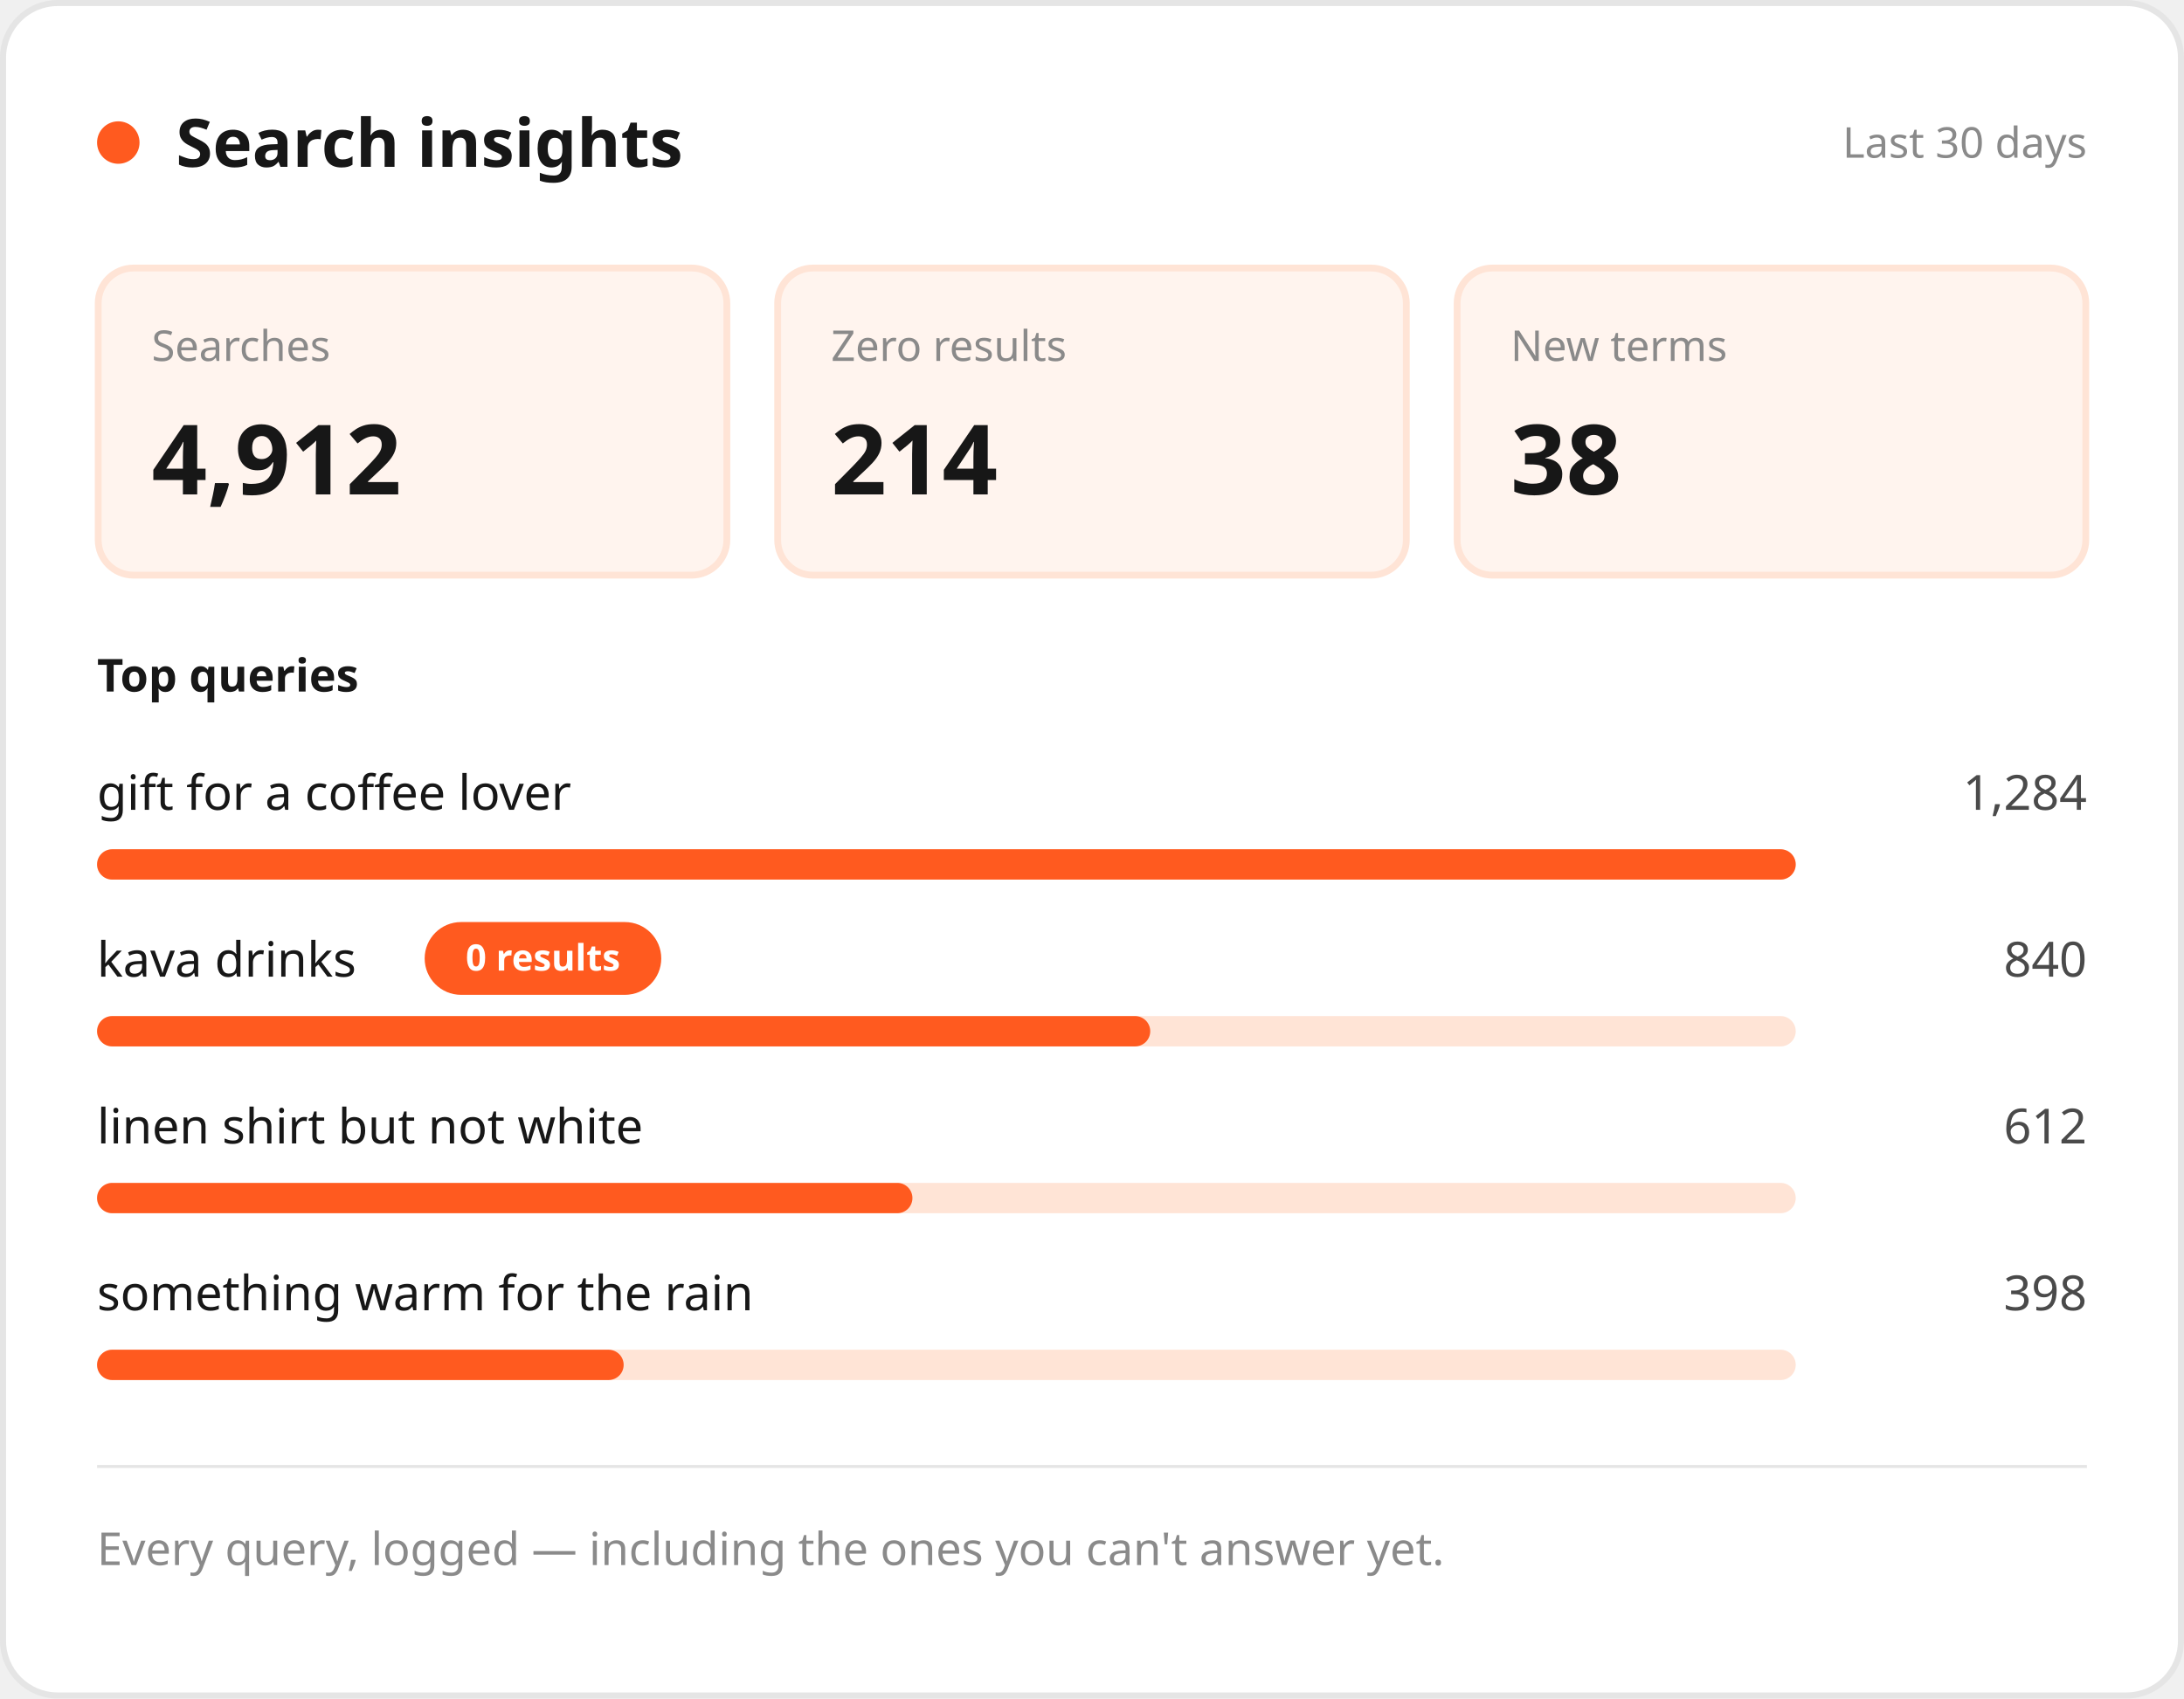
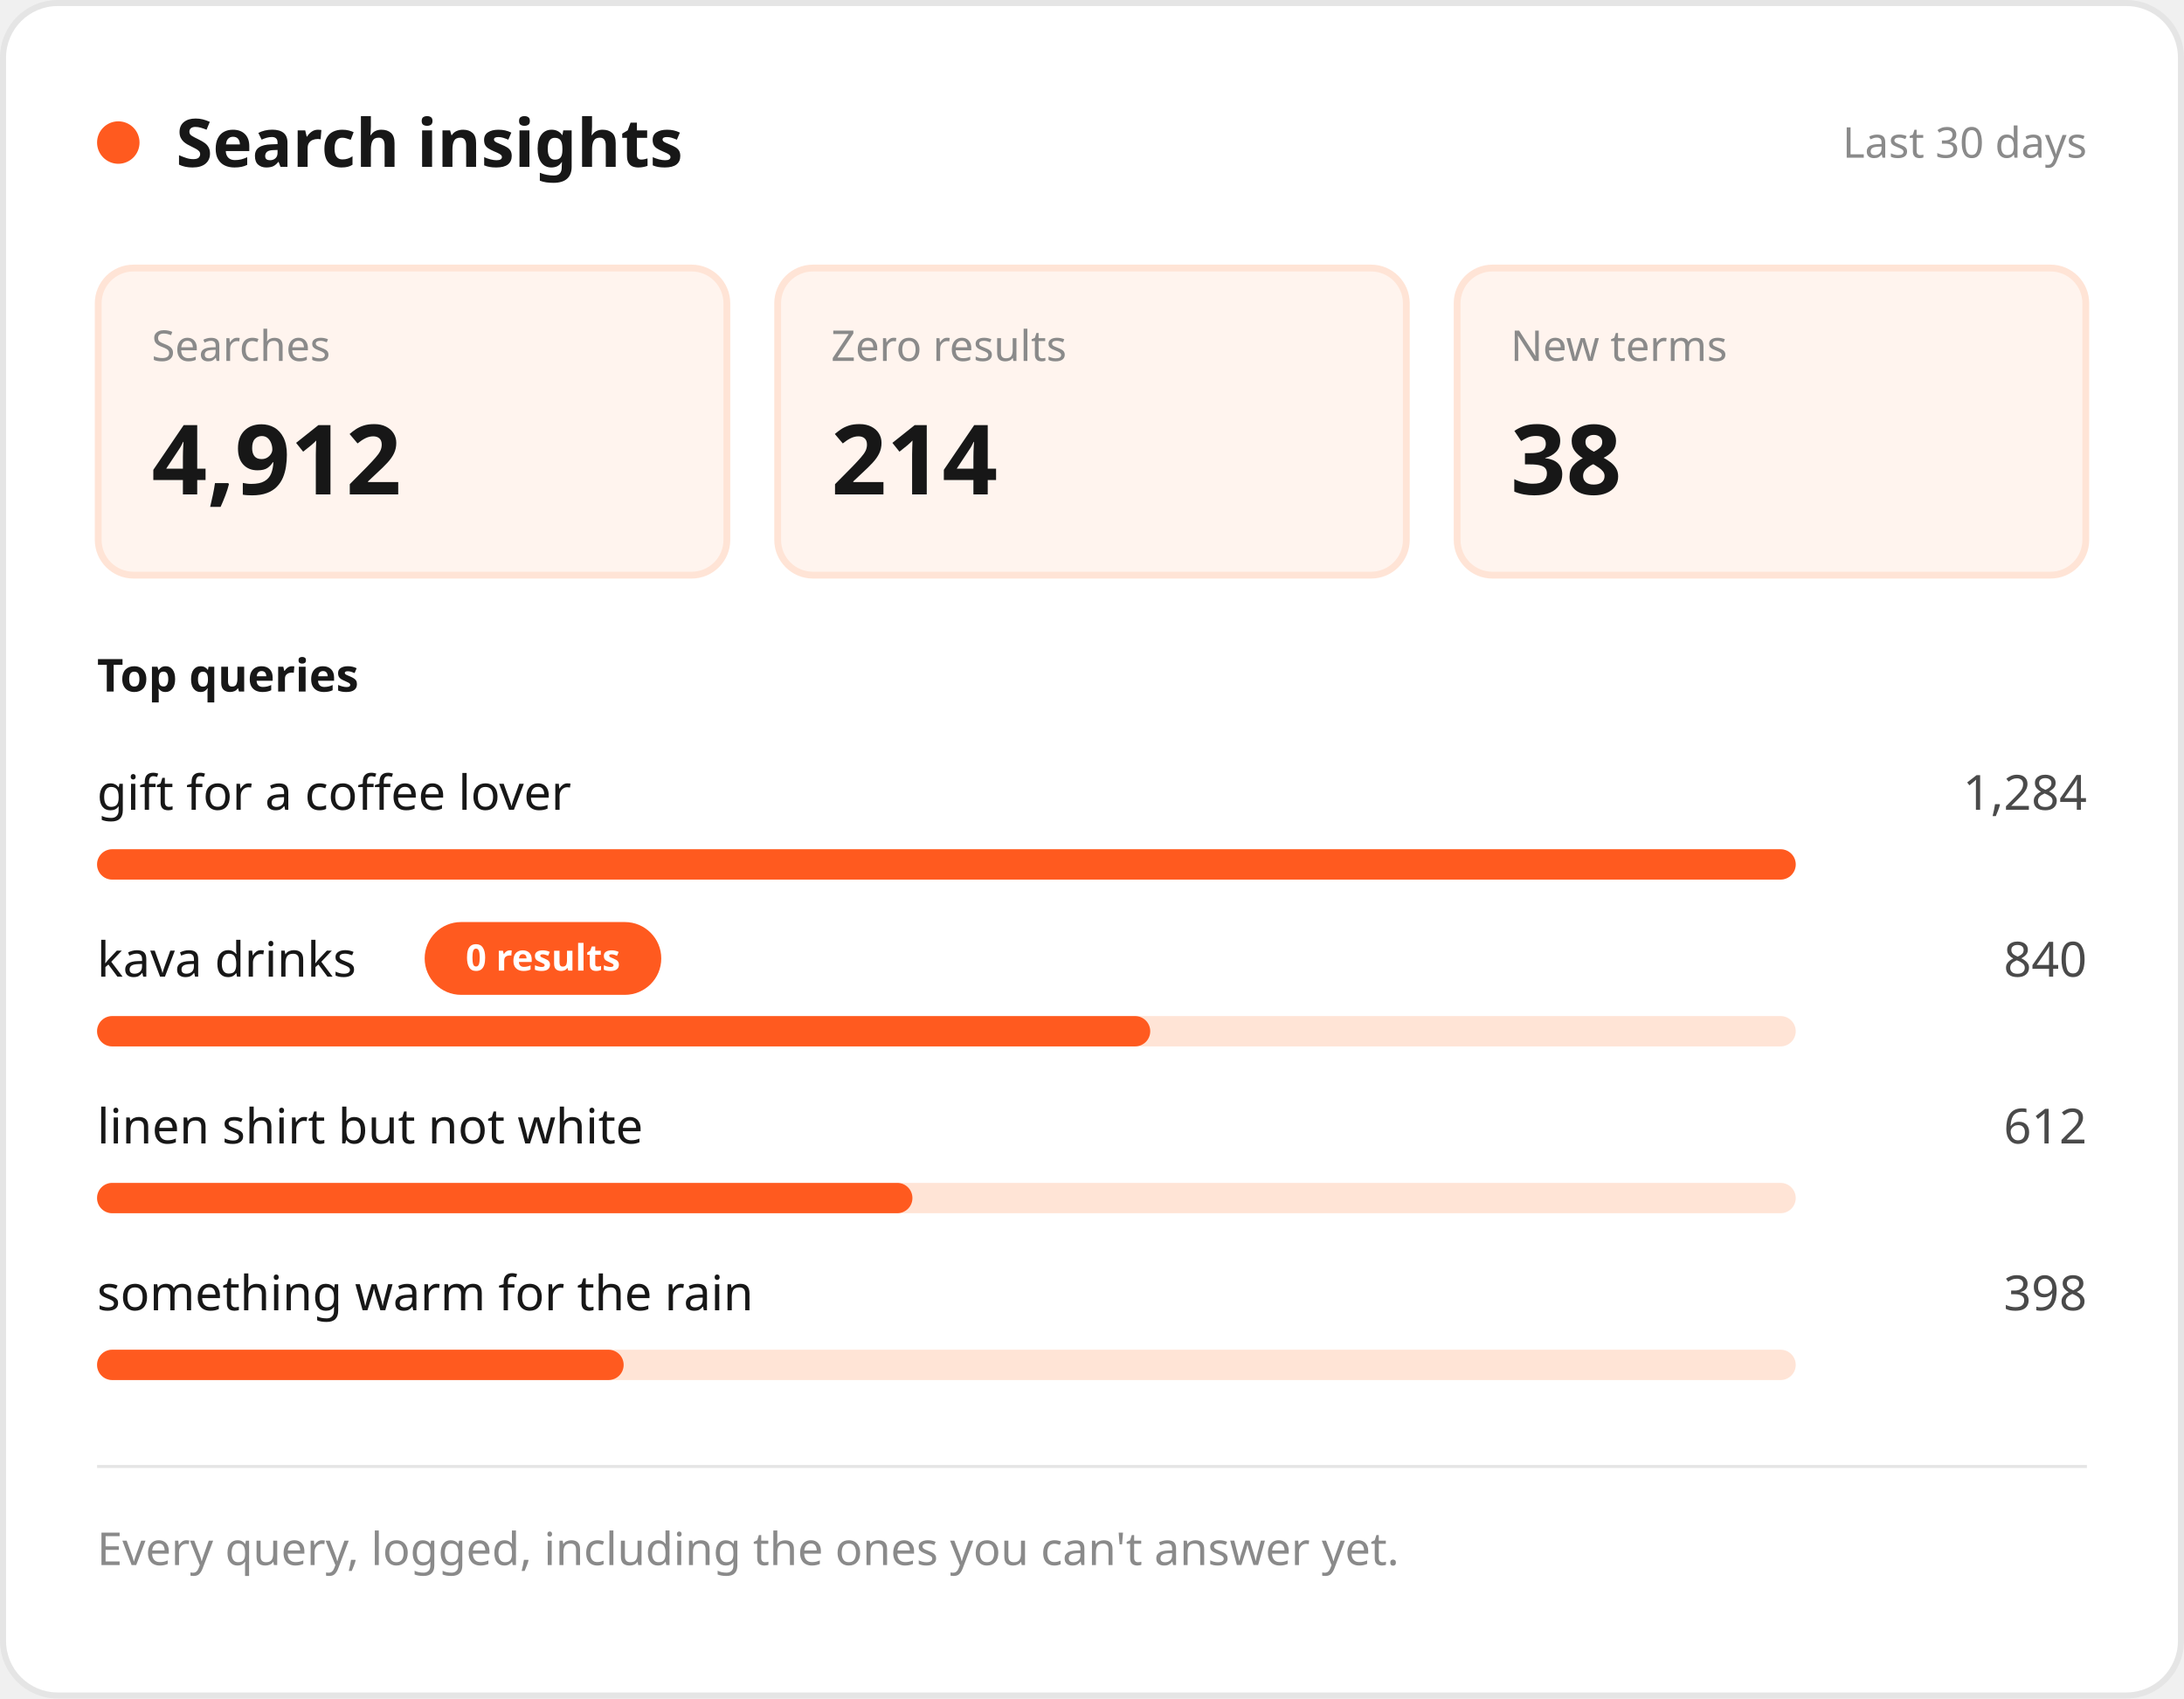
<svg xmlns="http://www.w3.org/2000/svg" viewBox="0 0 720 560" font-family="ui-sans-serif, system-ui, sans-serif">
  <rect x="1" y="1" width="718" height="558" rx="18" fill="#E5E5E5" stroke="#E5E5E5" stroke-width="2" />
  <rect x="2" y="2" width="716" height="556" rx="17" fill="#FFFFFF" />
  <circle cx="39" cy="47" r="7" fill="#FF5A1F" />
  <text x="58" y="55" fill="#171717" font-size="22" font-weight="600">Search insights</text>
  <text x="688" y="52" fill="#8A8A8A" font-size="14" text-anchor="end">Last 30 days</text>
  <g fill="#FFF4EE" stroke="#FFE4D6" stroke-width="1.5">
    <rect x="32" y="88" width="208" height="102" rx="12" fill="#FFE4D6" />
    <rect x="33.5" y="89.5" width="205" height="99" rx="10.5" stroke="none" />
    <rect x="256" y="88" width="208" height="102" rx="12" fill="#FFE4D6" />
    <rect x="257.5" y="89.5" width="205" height="99" rx="10.5" stroke="none" />
    <rect x="480" y="88" width="208" height="102" rx="12" fill="#FFE4D6" />
    <rect x="481.5" y="89.5" width="205" height="99" rx="10.5" stroke="none" />
  </g>
  <g fill="#8A8A8A" font-size="14">
    <text x="50" y="119">Searches</text>
    <text x="274" y="119">Zero results</text>
    <text x="498" y="119">New terms</text>
  </g>
  <g fill="#171717" font-size="32" font-weight="600">
    <text x="50" y="163">4,912</text>
    <text x="274" y="163">214</text>
    <text x="498" y="163">38</text>
  </g>
  <text x="32" y="228" fill="#171717" font-size="15" font-weight="600">Top queries</text>
  <g font-size="16">
    <g>
      <text x="32" y="267" fill="#171717">gift for a coffee lover</text>
      <text x="688" y="267" fill="#4A4A4A" text-anchor="end">1,284</text>
      <rect x="32" y="280" width="560" height="10" rx="5" fill="#FFE4D6" />
      <rect x="32" y="280" width="560" height="10" rx="5" fill="#FF5A1F" />
    </g>
    <g>
      <text x="32" y="322" fill="#171717">kava drinks</text>
      <rect x="140" y="304" width="78" height="24" rx="12" fill="#FF5A1F" />
      <text x="179" y="320" fill="#FFFFFF" font-size="12" font-weight="600" text-anchor="middle">0 results</text>
      <text x="688" y="322" fill="#4A4A4A" text-anchor="end">840</text>
      <rect x="32" y="335" width="560" height="10" rx="5" fill="#FFE4D6" />
      <rect x="32" y="335" width="347.2" height="10" rx="5" fill="#FF5A1F" />
    </g>
    <g>
      <text x="32" y="377" fill="#171717">linen shirt but not white</text>
      <text x="688" y="377" fill="#4A4A4A" text-anchor="end">612</text>
      <rect x="32" y="390" width="560" height="10" rx="5" fill="#FFE4D6" />
      <rect x="32" y="390" width="268.8" height="10" rx="5" fill="#FF5A1F" />
    </g>
    <g>
      <text x="32" y="432" fill="#171717">something warm for the rain</text>
      <text x="688" y="432" fill="#4A4A4A" text-anchor="end">398</text>
      <rect x="32" y="445" width="560" height="10" rx="5" fill="#FFE4D6" />
      <rect x="32" y="445" width="173.6" height="10" rx="5" fill="#FF5A1F" />
    </g>
  </g>
  <rect x="32" y="483" width="656" height="1" fill="#E5E5E5" />
-   <text x="32" y="516" fill="#8A8A8A" font-size="15">Every query, logged — including the ones you can't answer yet.</text>
+   <text x="32" y="516" fill="#8A8A8A" font-size="15">Every query, logged, including the ones you can't answer yet.</text>
</svg>
